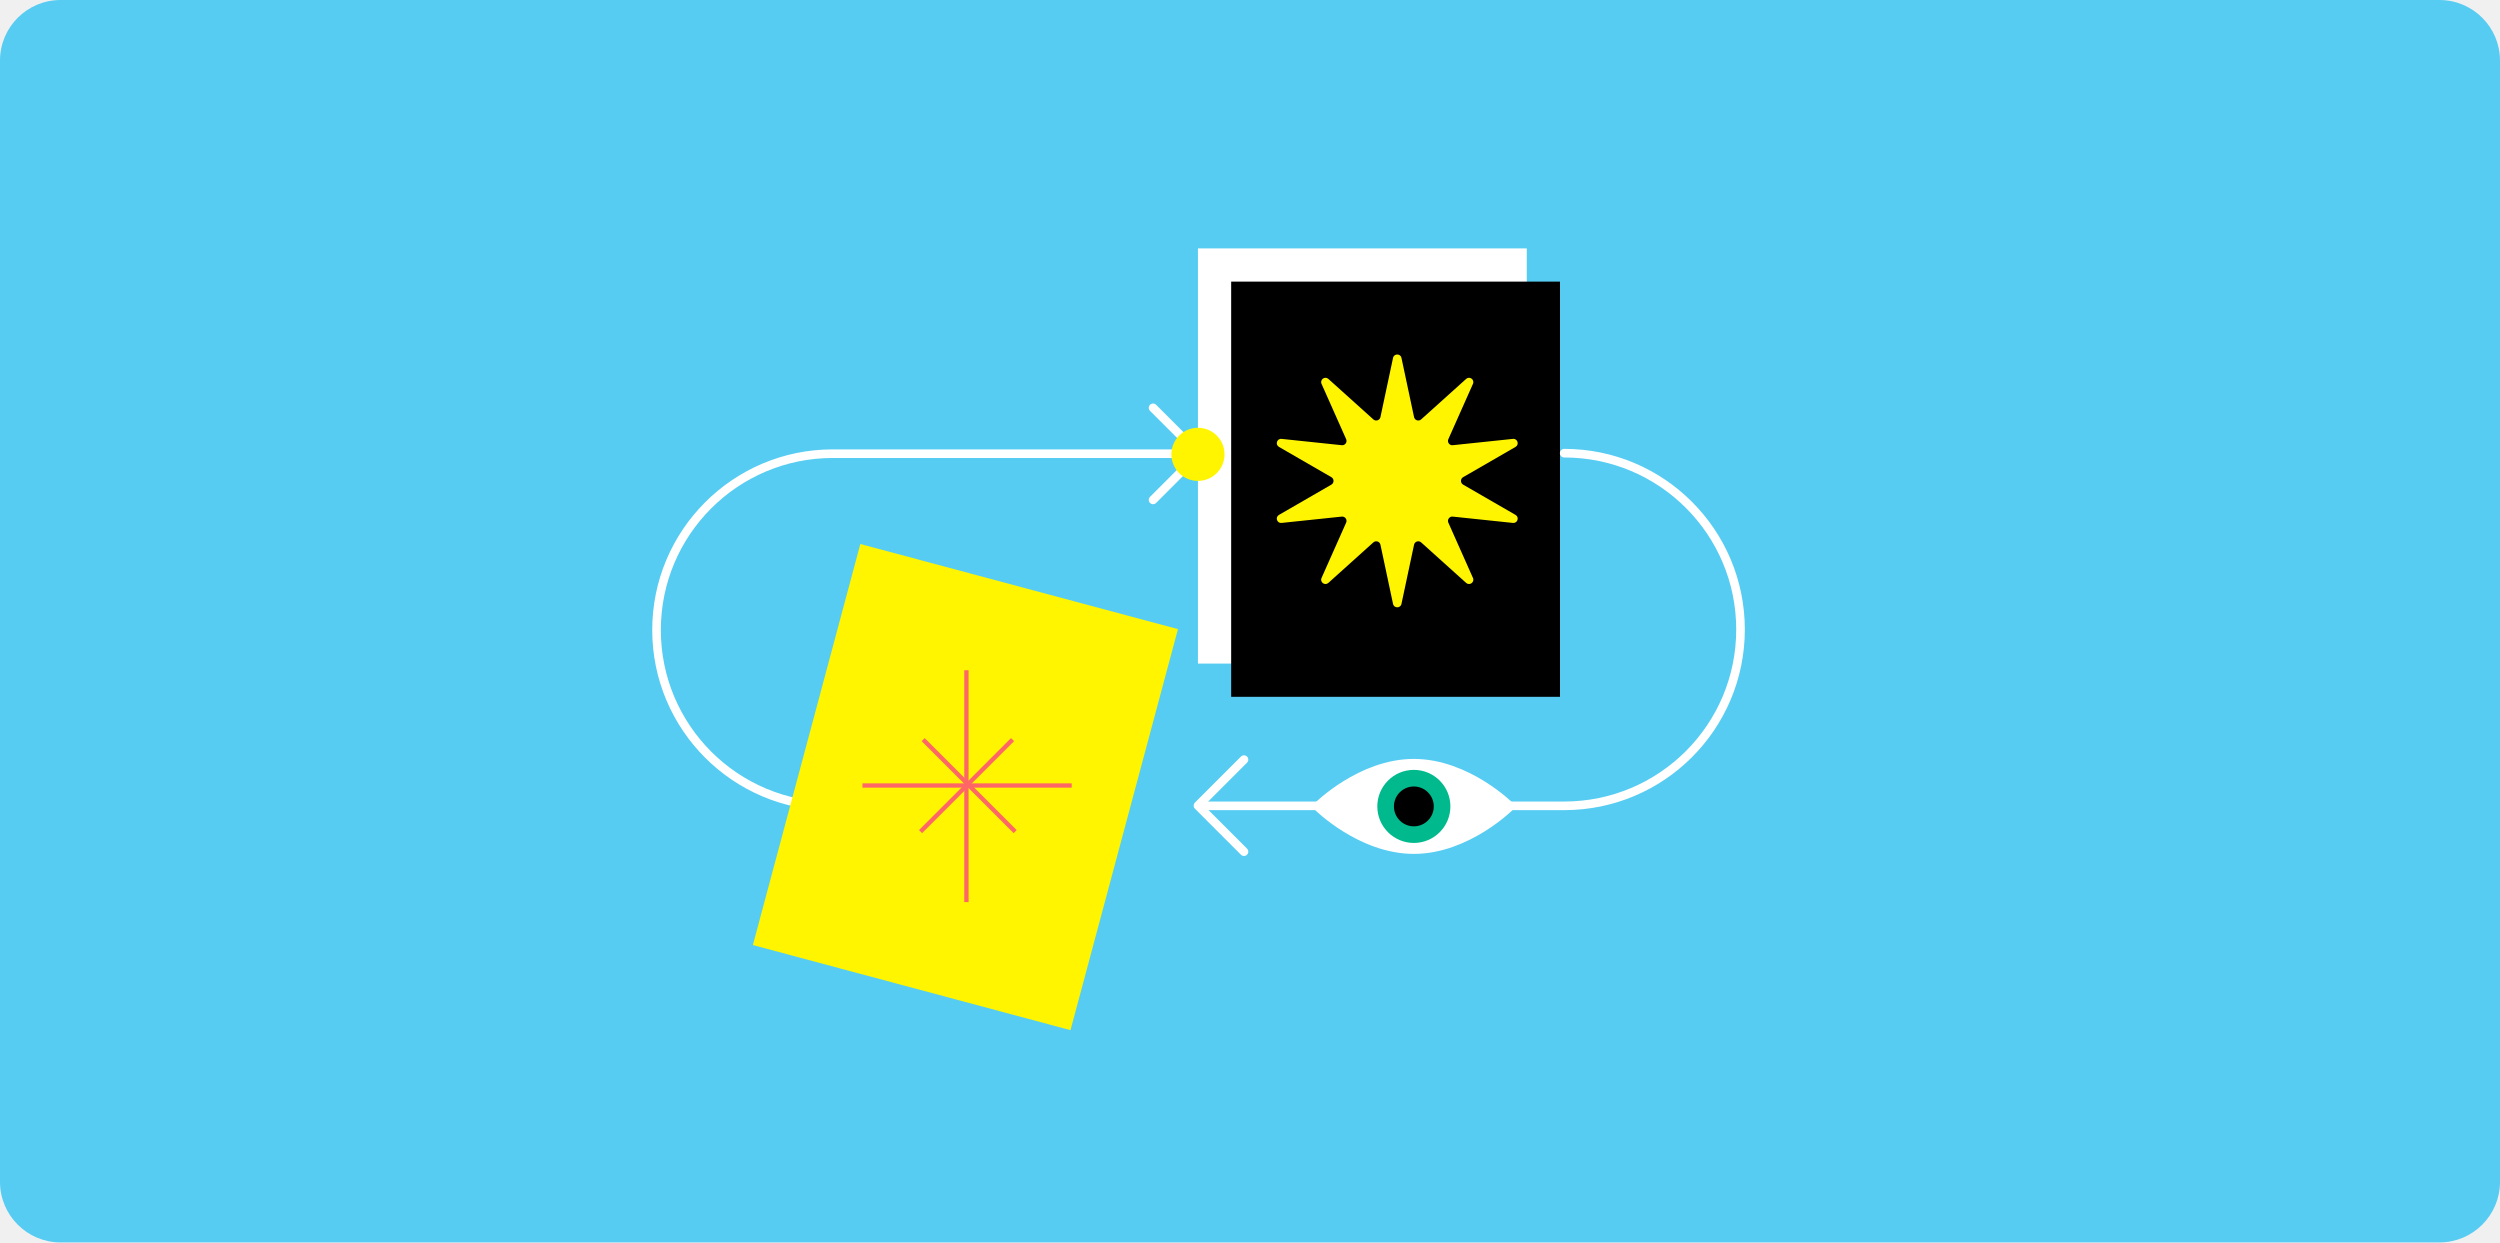
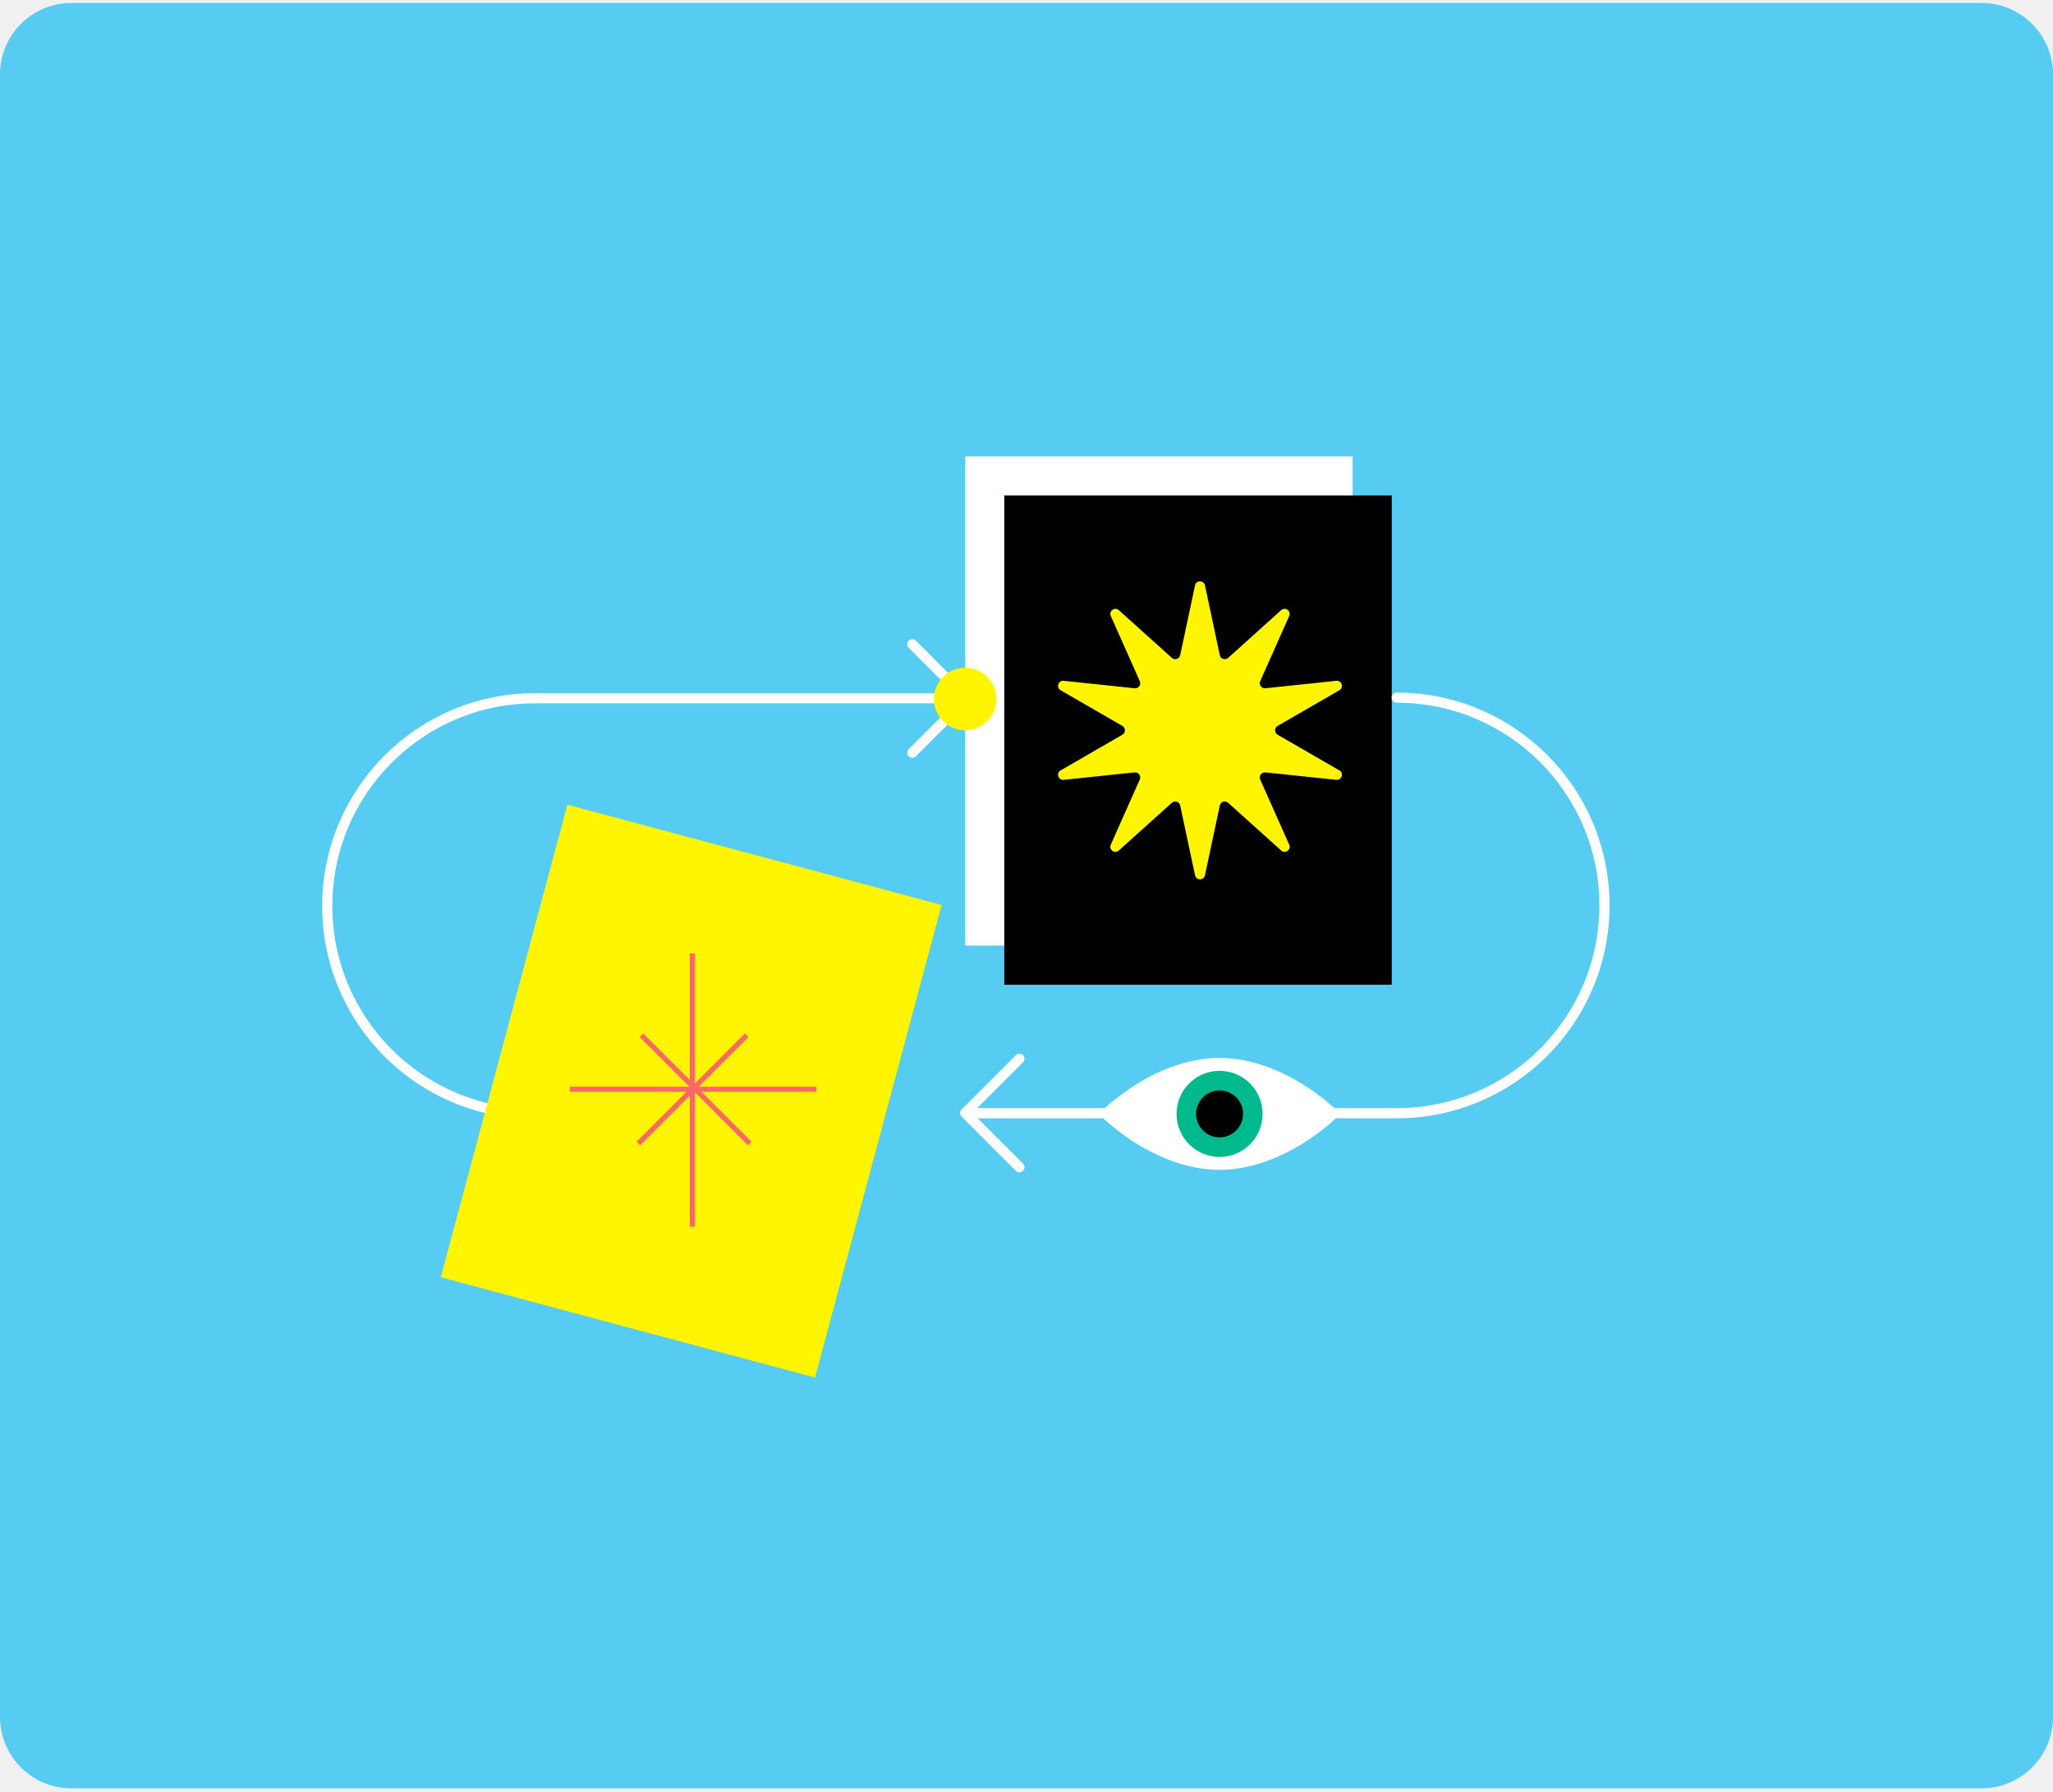
- <svg xmlns="http://www.w3.org/2000/svg" width="495" height="246" viewBox="0 0 495 246" fill="none">
-   <rect width="495" height="246" rx="12" fill="#56CCF2" />
-   <rect x="237.194" y="49.184" width="65.108" height="82.207" fill="white" />
-   <rect x="243.772" y="55.761" width="65.108" height="82.207" fill="black" />
-   <path d="M236.534 89.828L164.907 89.828C145.625 89.828 129.994 105.459 129.994 124.741C129.994 144.023 145.625 159.654 164.907 159.654L183.593 159.654" stroke="white" stroke-width="1.706" stroke-linecap="round" stroke-linejoin="round" />
-   <path d="M228.308 80.751L237.421 89.865L228.308 98.978" stroke="white" stroke-width="1.706" stroke-linecap="round" stroke-linejoin="round" />
-   <path d="M309.711 89.729C328.993 89.729 344.624 105.36 344.624 124.642C344.624 143.924 328.993 159.555 309.711 159.555L238.083 159.555" stroke="white" stroke-width="1.706" stroke-linecap="round" stroke-linejoin="round" />
-   <path d="M246.31 168.632L237.197 159.519L246.31 150.406" stroke="white" stroke-width="1.706" stroke-linecap="round" stroke-linejoin="round" />
-   <rect x="170.345" y="107.715" width="65.108" height="82.207" transform="rotate(15 170.345 107.715)" fill="#FFF500" />
-   <line x1="191.352" y1="132.706" x2="191.352" y2="178.618" stroke="#FF6666" stroke-width="0.853" />
-   <line x1="212.199" y1="155.529" x2="170.767" y2="155.529" stroke="#FF6666" stroke-width="0.853" />
-   <line y1="-0.427" x2="25.755" y2="-0.427" transform="matrix(-0.707107 -0.707106 0.707107 -0.707106 201.3 164.356)" stroke="#FF6666" stroke-width="0.853" />
-   <line x1="200.483" y1="146.445" x2="182.271" y2="164.657" stroke="#FF6666" stroke-width="0.853" />
-   <path d="M275.821 70.863C276.012 69.962 277.298 69.962 277.49 70.863L279.983 82.586C280.12 83.228 280.9 83.481 281.388 83.042L290.296 75.024C290.981 74.408 292.021 75.164 291.646 76.005L286.773 86.954C286.506 87.554 286.989 88.219 287.642 88.15L299.561 86.899C300.477 86.803 300.874 88.026 300.077 88.486L289.699 94.48C289.13 94.808 289.13 95.629 289.699 95.958L300.077 101.952C300.874 102.412 300.477 103.635 299.561 103.539L287.642 102.288C286.989 102.219 286.506 102.883 286.773 103.483L291.646 114.433C292.021 115.274 290.981 116.03 290.296 115.414L281.388 107.396C280.9 106.956 280.12 107.21 279.983 107.852L277.49 119.575C277.298 120.476 276.012 120.476 275.821 119.575L273.327 107.852C273.191 107.21 272.41 106.956 271.922 107.396L263.014 115.414C262.33 116.03 261.29 115.274 261.664 114.433L266.537 103.483C266.804 102.883 266.322 102.219 265.669 102.288L253.749 103.539C252.833 103.635 252.436 102.412 253.234 101.952L263.612 95.958C264.18 95.629 264.18 94.808 263.612 94.48L253.234 88.486C252.436 88.026 252.833 86.803 253.749 86.899L265.669 88.15C266.322 88.219 266.804 87.554 266.537 86.954L261.664 76.005C261.29 75.164 262.33 74.408 263.014 75.024L271.922 83.042C272.41 83.481 273.191 83.228 273.327 82.586L275.821 70.863Z" fill="#FFF500" />
-   <circle cx="237.195" cy="89.959" r="5.261" fill="#FFF500" />
-   <path d="M299.015 159.669C299.015 159.669 290.476 168.218 279.943 168.218C269.41 168.218 260.871 159.669 260.871 159.669C260.871 159.669 269.41 151.119 279.943 151.119C290.476 151.119 299.015 159.669 299.015 159.669Z" fill="white" stroke="white" stroke-width="1.706" stroke-linecap="round" stroke-linejoin="round" />
-   <circle cx="279.943" cy="159.669" r="7.234" fill="#00BA8D" />
-   <circle cx="279.943" cy="159.669" r="3.946" fill="black" />
+ <svg xmlns="http://www.w3.org/2000/svg" width="345" height="301" viewBox="0 0 345 301" fill="none">
+   <rect y="0.5" width="345" height="300" rx="12" fill="#56CCF2" />
+   <rect x="162.194" y="76.684" width="65.108" height="82.207" fill="white" />
+   <rect x="168.772" y="83.261" width="65.108" height="82.207" fill="black" />
+   <path d="M161.534 117.328L89.907 117.328C70.625 117.328 54.994 132.959 54.994 152.241C54.994 171.523 70.625 187.154 89.907 187.154L108.593 187.154" stroke="white" stroke-width="1.706" stroke-linecap="round" stroke-linejoin="round" />
+   <path d="M153.308 108.251L162.421 117.364L153.308 126.478" stroke="white" stroke-width="1.706" stroke-linecap="round" stroke-linejoin="round" />
+   <path d="M234.711 117.229C253.993 117.229 269.624 132.86 269.624 152.142C269.624 171.424 253.993 187.055 234.711 187.055L163.083 187.055" stroke="white" stroke-width="1.706" stroke-linecap="round" stroke-linejoin="round" />
+   <path d="M171.31 196.132L162.197 187.019L171.31 177.906" stroke="white" stroke-width="1.706" stroke-linecap="round" stroke-linejoin="round" />
+   <rect x="95.345" y="135.215" width="65.108" height="82.207" transform="rotate(15 95.3447 135.215)" fill="#FFF500" />
+   <line x1="116.352" y1="160.206" x2="116.352" y2="206.118" stroke="#FF6666" stroke-width="0.853" />
+   <line x1="137.199" y1="183.029" x2="95.767" y2="183.029" stroke="#FF6666" stroke-width="0.853" />
+   <line y1="-0.427" x2="25.755" y2="-0.427" transform="matrix(-0.707107 -0.707106 0.707107 -0.707106 126.3 191.856)" stroke="#FF6666" stroke-width="0.853" />
+   <line x1="125.483" y1="173.945" x2="107.271" y2="192.157" stroke="#FF6666" stroke-width="0.853" />
+   <path d="M200.821 98.363C201.012 97.462 202.298 97.462 202.49 98.363L204.983 110.086C205.12 110.728 205.9 110.982 206.388 110.542L215.296 102.524C215.981 101.908 217.021 102.664 216.646 103.505L211.773 114.454C211.506 115.054 211.989 115.718 212.642 115.65L224.561 114.399C225.477 114.303 225.874 115.526 225.077 115.986L214.699 121.98C214.13 122.309 214.13 123.129 214.699 123.458L225.077 129.452C225.874 129.912 225.477 131.135 224.561 131.039L212.642 129.788C211.989 129.719 211.506 130.383 211.773 130.983L216.646 141.933C217.021 142.774 215.981 143.53 215.296 142.914L206.388 134.896C205.9 134.456 205.12 134.71 204.983 135.352L202.49 147.075C202.298 147.976 201.012 147.976 200.821 147.075L198.327 135.352C198.191 134.71 197.41 134.456 196.922 134.896L188.014 142.914C187.33 143.53 186.29 142.774 186.664 141.933L191.537 130.983C191.804 130.383 191.322 129.719 190.669 129.788L178.749 131.039C177.833 131.135 177.436 129.912 178.234 129.452L188.612 123.458C189.18 123.129 189.18 122.309 188.612 121.98L178.234 115.986C177.436 115.526 177.833 114.303 178.749 114.399L190.669 115.65C191.322 115.718 191.804 115.054 191.537 114.454L186.664 103.505C186.29 102.664 187.33 101.908 188.014 102.524L196.922 110.542C197.41 110.982 198.191 110.728 198.327 110.086L200.821 98.363Z" fill="#FFF500" />
+   <circle cx="162.195" cy="117.459" r="5.261" fill="#FFF500" />
+   <path d="M224.015 187.169C224.015 187.169 215.476 195.718 204.943 195.718C194.41 195.718 185.871 187.169 185.871 187.169C185.871 187.169 194.41 178.619 204.943 178.619C215.476 178.619 224.015 187.169 224.015 187.169Z" fill="white" stroke="white" stroke-width="1.706" stroke-linecap="round" stroke-linejoin="round" />
+   <circle cx="204.943" cy="187.169" r="7.234" fill="#00BA8D" />
+   <circle cx="204.943" cy="187.169" r="3.946" fill="black" />
</svg>
